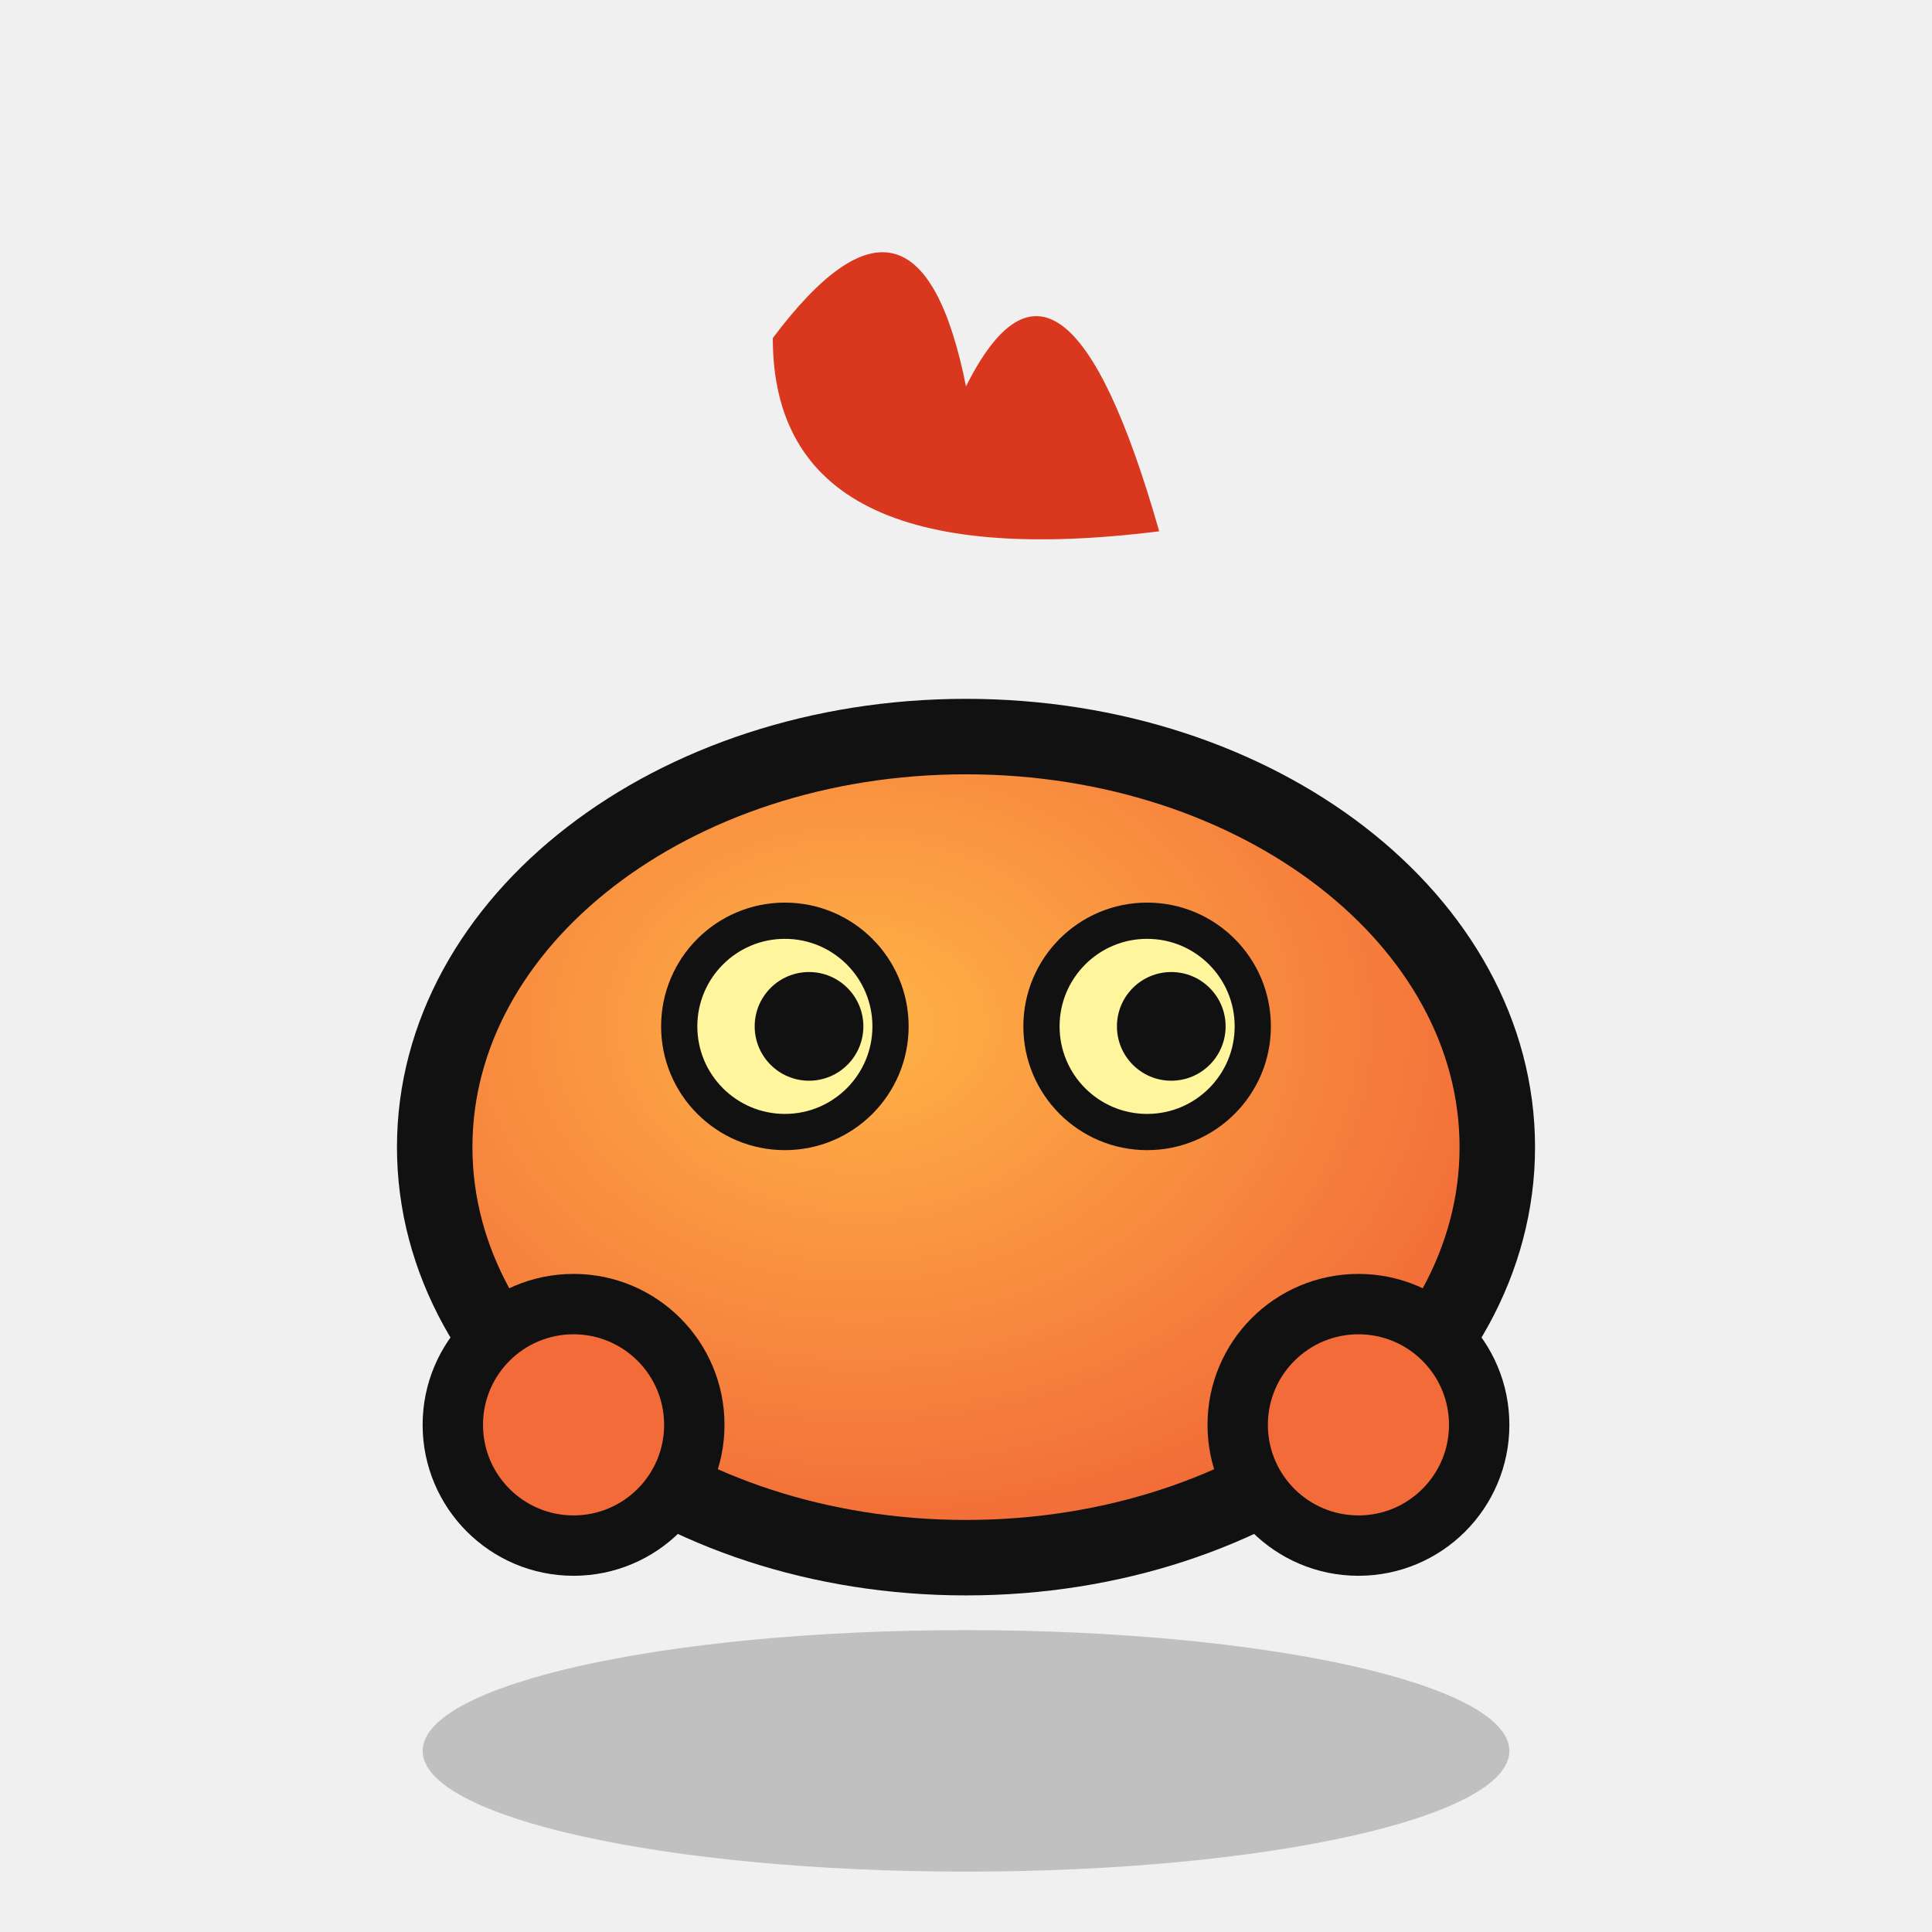
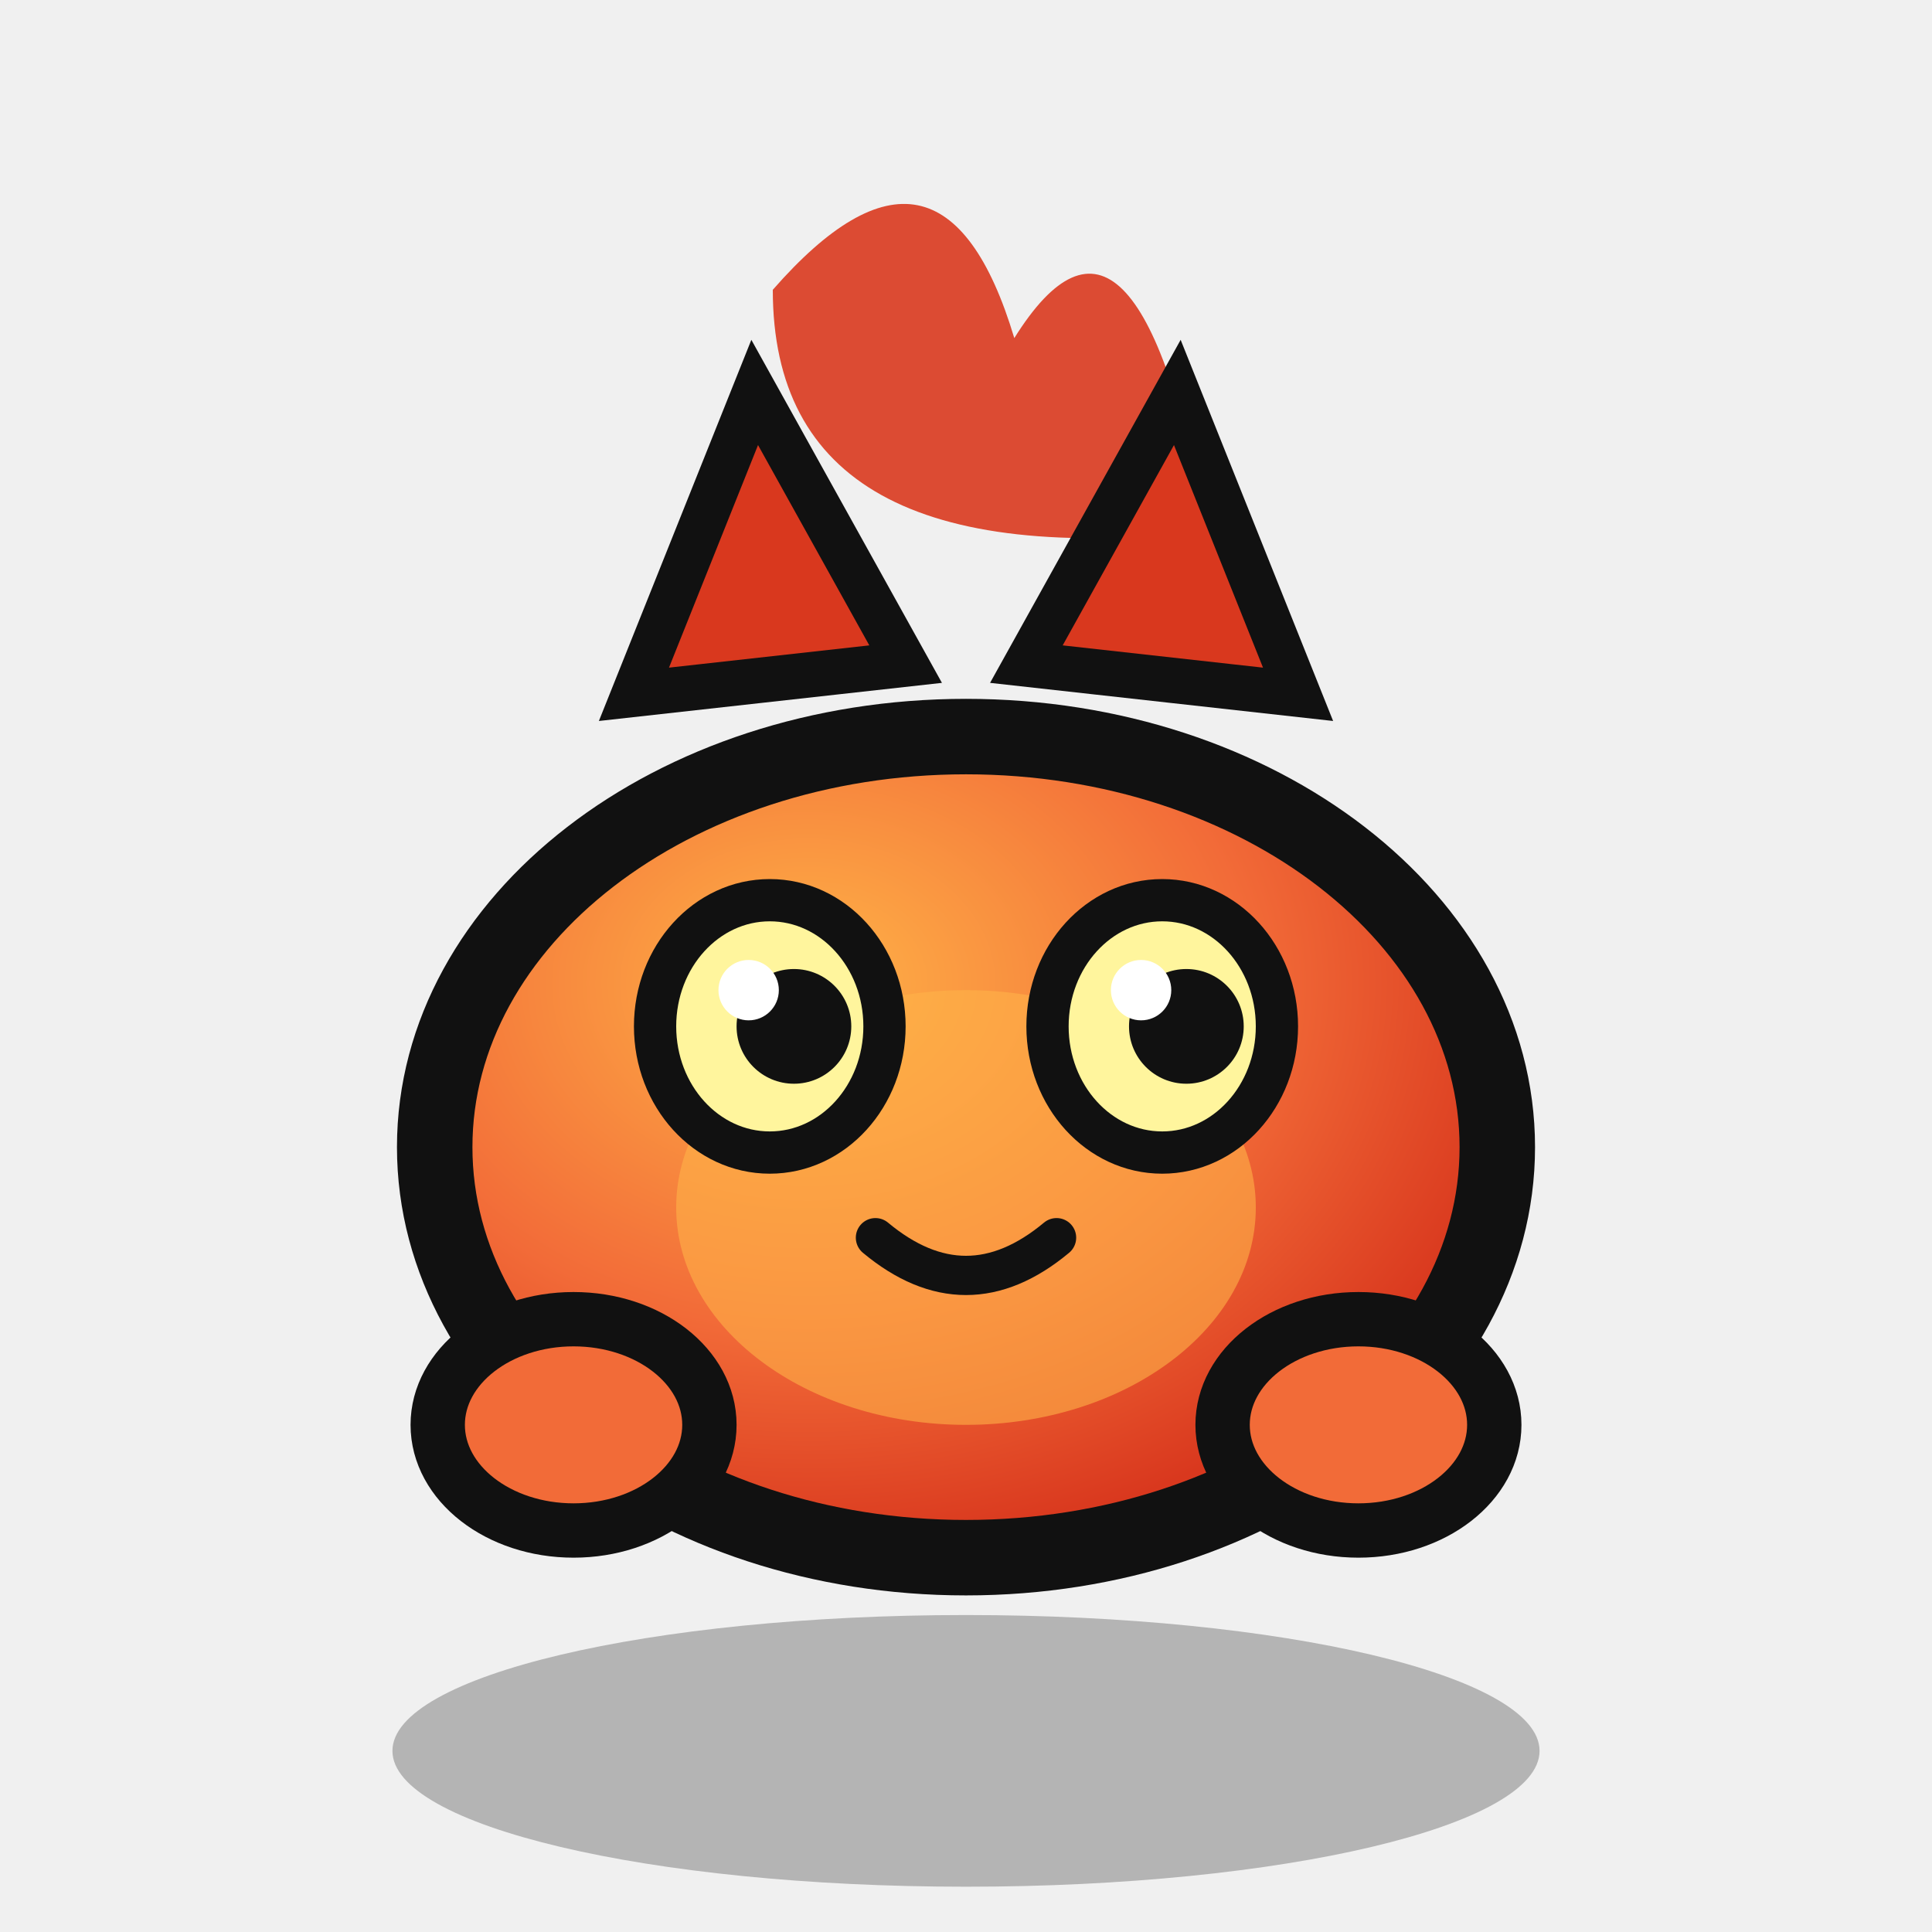
<svg xmlns="http://www.w3.org/2000/svg" viewBox="0 0 64 64" width="64" height="64">
  <defs>
-     <radialGradient id="grad" cx="40%" cy="35%" r="65%">
+     <radialGradient id="grad" cx="35%" cy="30%" r="70%">
      <stop offset="0%" stop-color="#FFB347" />
-       <stop offset="100%" stop-color="#F26B38" />
+       <stop offset="60%" stop-color="#F26B38" />
+       <stop offset="100%" stop-color="#D9381E" />
    </radialGradient>
  </defs>
-   <ellipse cx="32" cy="58" rx="18" ry="4" fill="#000" opacity="0.2" />
-   <path d="M 32 10 Q 38 2 40 12 Q 44 4 48 18 Q 32 20 32 10 Z" fill="#D9381E" transform="scale(0.8) translate(0, 4)" />
+   <ellipse cx="32" cy="58" rx="19" ry="4.5" fill="#000" opacity="0.25" />
+   <path d="M 32 8 Q 39 0 42 10 Q 47 2 50 18 Q 32 20 32 8 Z" fill="#D9381E" transform="scale(0.8) translate(0, 4)" opacity="0.9" />
+   <polygon points="21,23 25,13 30,22" fill="#D9381E" stroke="#111" stroke-width="1.5" />
+   <polygon points="34,22 39,13 43,23" fill="#D9381E" stroke="#111" stroke-width="1.5" />
  <ellipse cx="32" cy="38" rx="17.6" ry="13.6" fill="url(#grad)" stroke="#111" stroke-width="2.5" />
-   <circle cx="19" cy="47.2" r="4" fill="#F26B38" stroke="#111" stroke-width="2" />
-   <circle cx="45" cy="47.2" r="4" fill="#F26B38" stroke="#111" stroke-width="2" />
-   <circle cx="26" cy="34" r="3.5" fill="#FFF59D" stroke="#111" stroke-width="1.2" />
-   <circle cx="26.8" cy="34" r="1.8" fill="#111" />
-   <circle cx="38" cy="34" r="3.5" fill="#FFF59D" stroke="#111" stroke-width="1.2" />
-   <circle cx="38.8" cy="34" r="1.8" fill="#111" />
+   <ellipse cx="32" cy="40" rx="9.6" ry="7.2" fill="#FFB347" opacity="0.6" />
+   <ellipse cx="19" cy="47.2" rx="4.5" ry="3.5" fill="#F26B38" stroke="#111" stroke-width="1.8" />
+   <ellipse cx="45" cy="47.2" rx="4.5" ry="3.5" fill="#F26B38" stroke="#111" stroke-width="1.8" />
+   <ellipse cx="25.5" cy="34" rx="3.8" ry="4.18" fill="#FFF59D" stroke="#111" stroke-width="1.4" />
+   <circle cx="26.3" cy="34" r="1.9" fill="#111" />
+   <circle cx="24.8" cy="32.8" r="1" fill="#FFF" />
+   <ellipse cx="38.5" cy="34" rx="3.8" ry="4.18" fill="#FFF59D" stroke="#111" stroke-width="1.4" />
+   <circle cx="39.3" cy="34" r="1.9" fill="#111" />
+   <circle cx="37.8" cy="32.8" r="1" fill="#FFF" />
+   <path d="M 29 41 Q 32 43.5 35 41" stroke="#111" stroke-width="1.3" fill="none" stroke-linecap="round" />
</svg>
